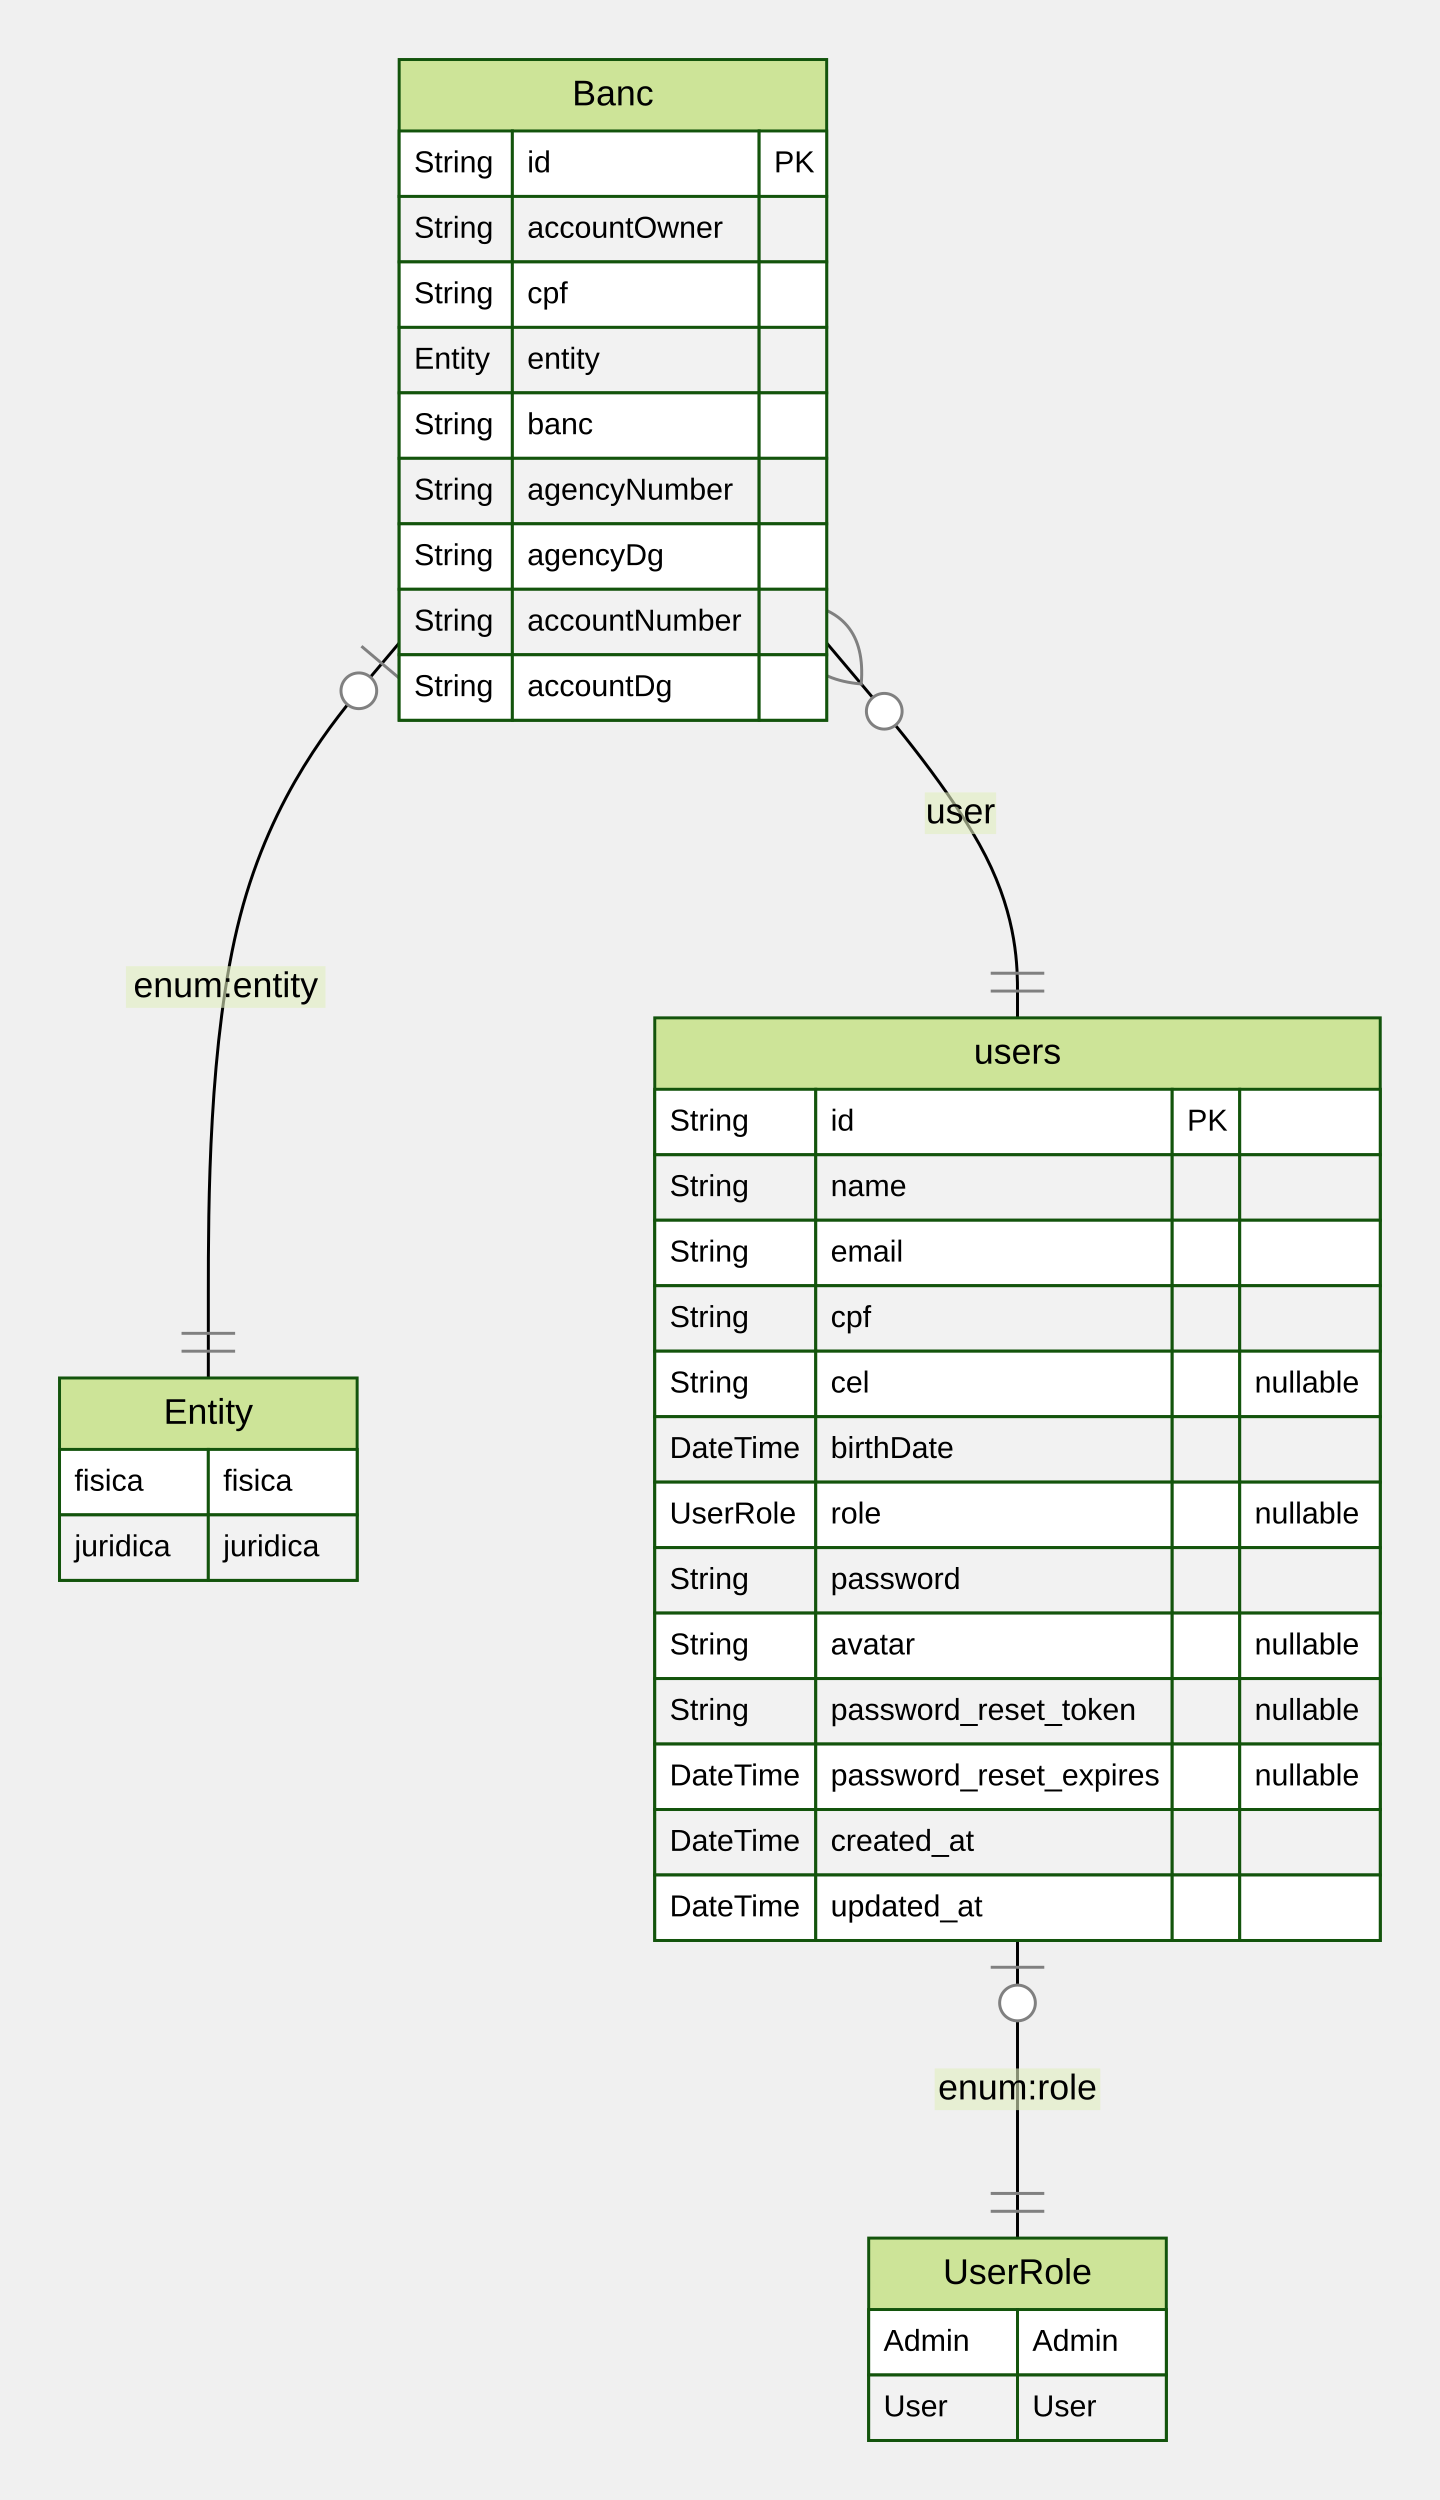
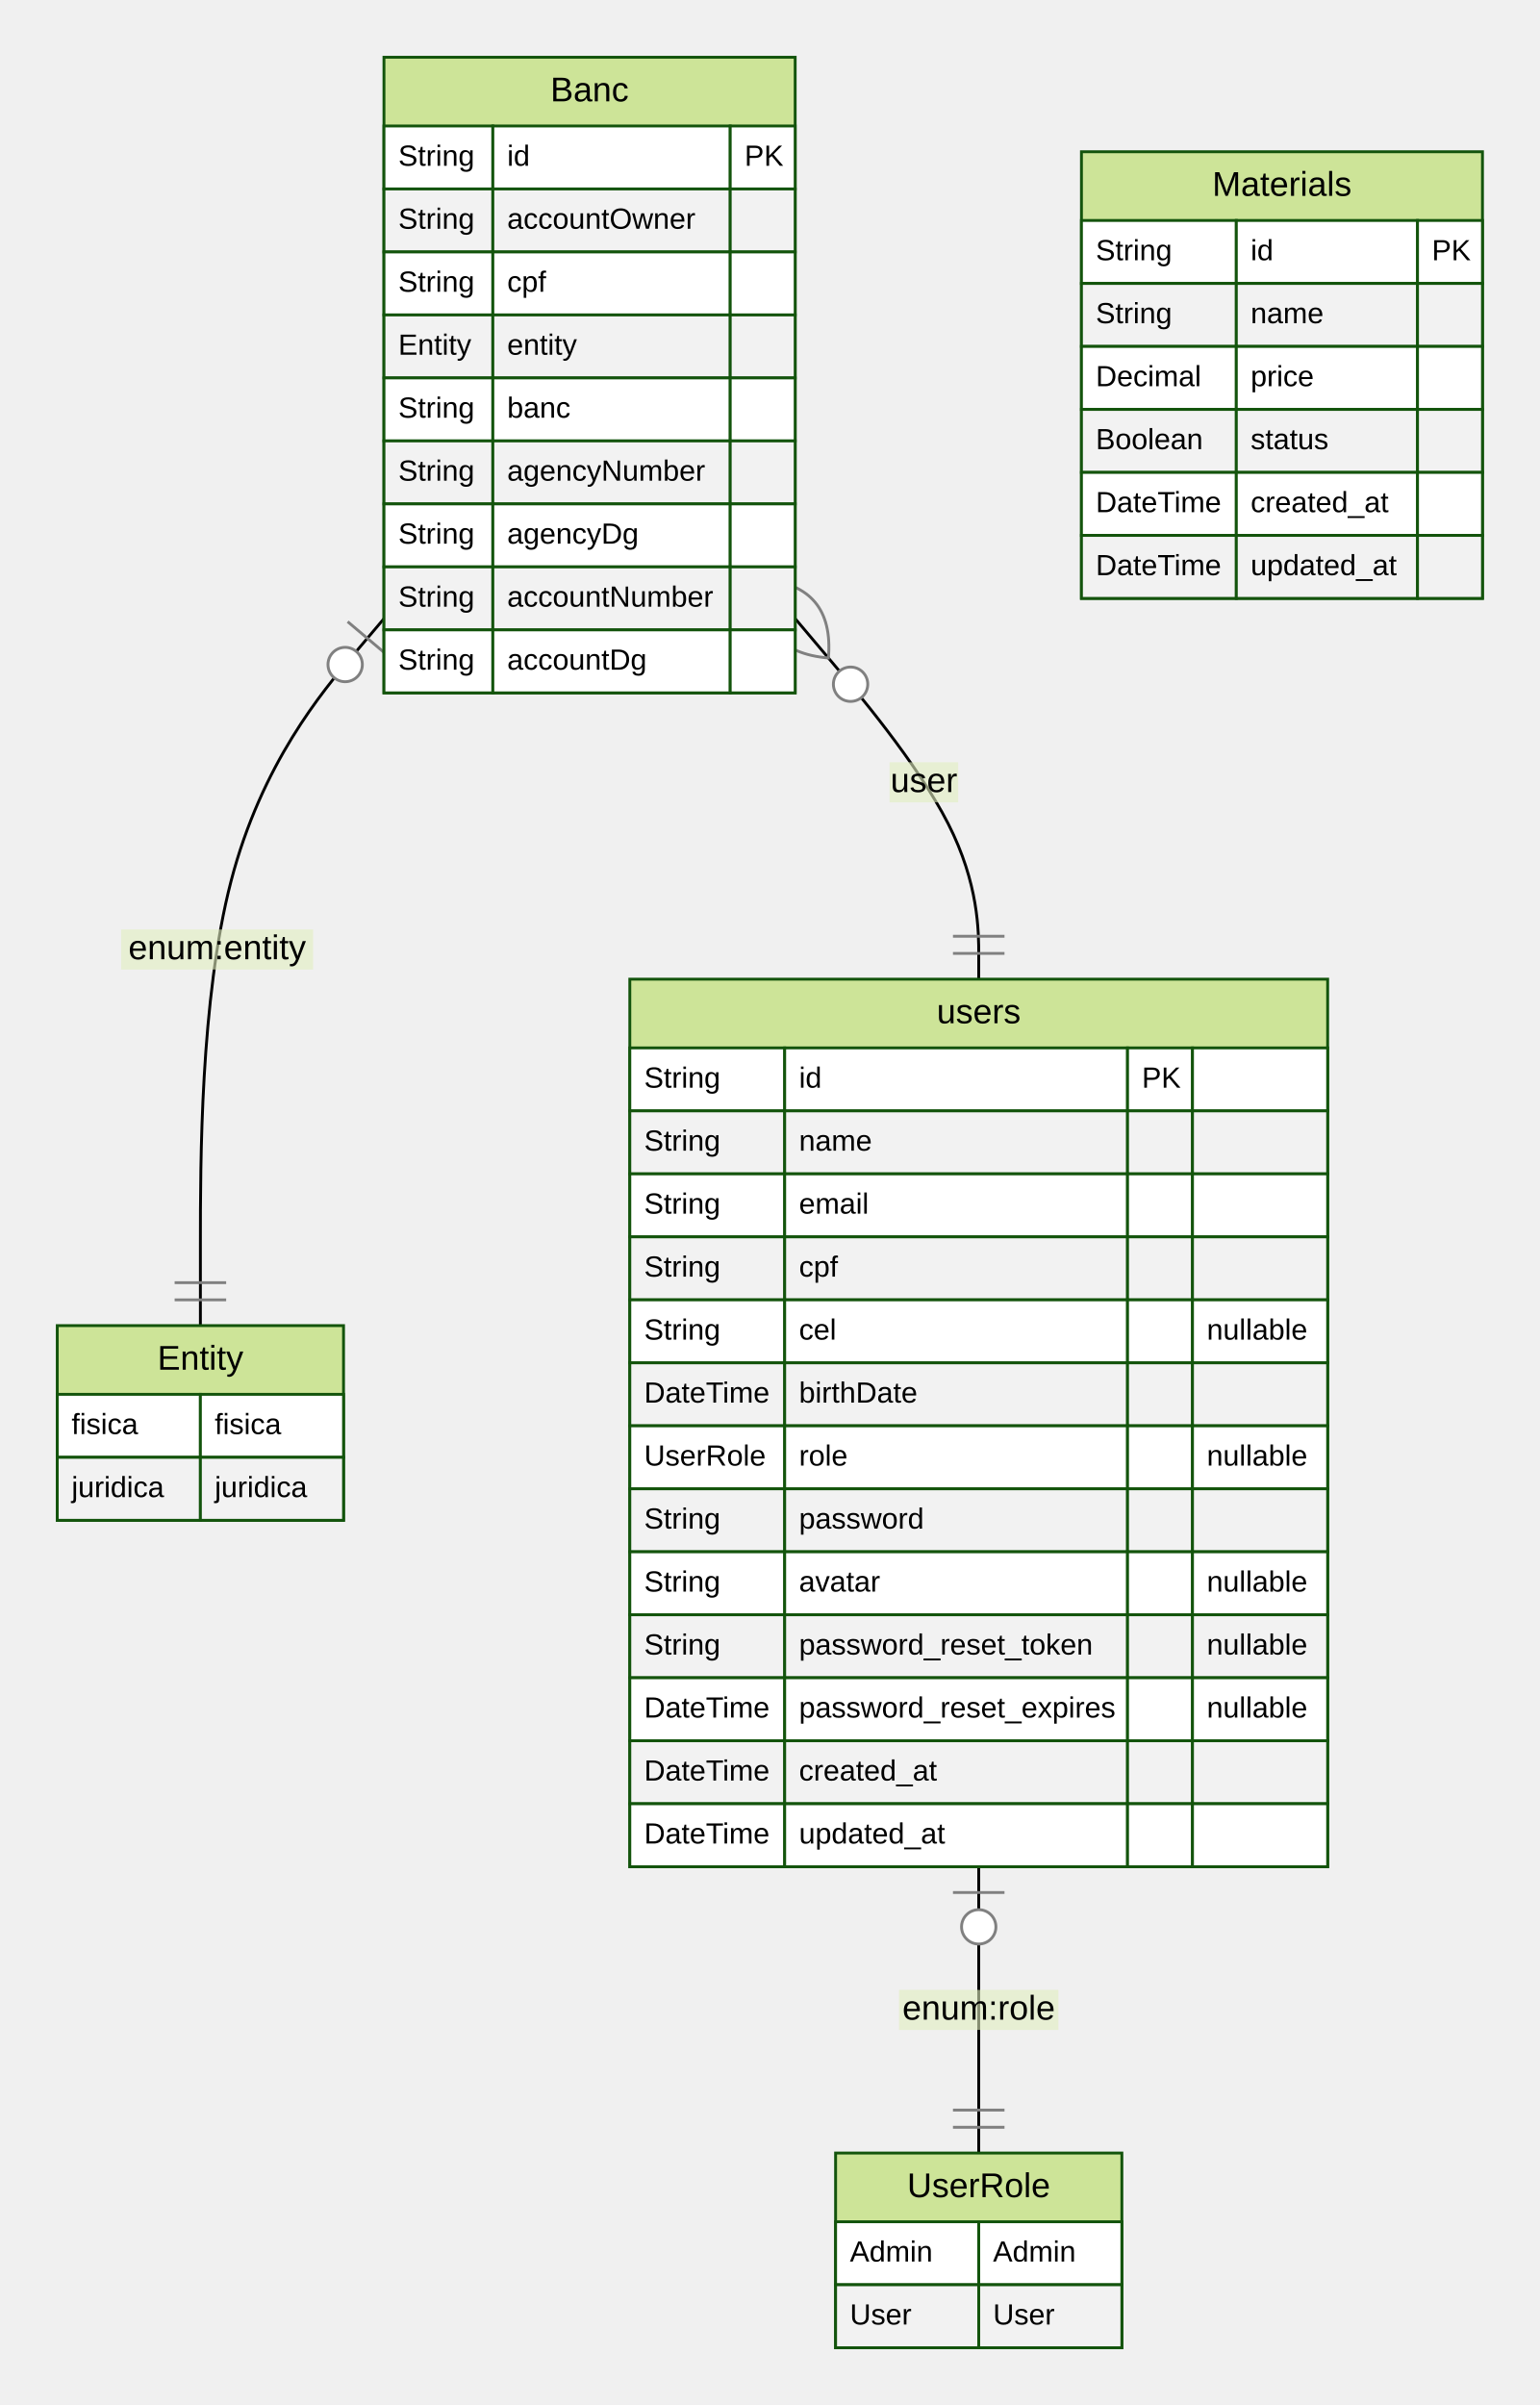
- <svg xmlns="http://www.w3.org/2000/svg" aria-labelledby="chart-title-mermaid-0 chart-desc-mermaid-0" role="img" viewBox="0 0 483.76 840" style="max-width: 483.76px; background-color: white;" height="840" width="100%" id="mermaid-0">
+ <svg xmlns="http://www.w3.org/2000/svg" aria-labelledby="chart-title-mermaid-0 chart-desc-mermaid-0" role="img" viewBox="0 0 537.839 840" style="max-width: 537.839px; background-color: white;" height="840" width="100%" id="mermaid-0">
  <style>#mermaid-0 {font-family:"trebuchet ms",verdana,arial,sans-serif;font-size:16px;fill:#000000;}#mermaid-0 .error-icon{fill:#552222;}#mermaid-0 .error-text{fill:#552222;stroke:#552222;}#mermaid-0 .edge-thickness-normal{stroke-width:2px;}#mermaid-0 .edge-thickness-thick{stroke-width:3.5px;}#mermaid-0 .edge-pattern-solid{stroke-dasharray:0;}#mermaid-0 .edge-pattern-dashed{stroke-dasharray:3;}#mermaid-0 .edge-pattern-dotted{stroke-dasharray:2;}#mermaid-0 .marker{fill:#000000;stroke:#000000;}#mermaid-0 .marker.cross{stroke:#000000;}#mermaid-0 svg{font-family:"trebuchet ms",verdana,arial,sans-serif;font-size:16px;}#mermaid-0 .entityBox{fill:#cde498;stroke:#13540c;}#mermaid-0 .attributeBoxOdd{fill:#ffffff;stroke:#13540c;}#mermaid-0 .attributeBoxEven{fill:#f2f2f2;stroke:#13540c;}#mermaid-0 .relationshipLabelBox{fill:hsl(78.158, 58.462%, 84.51%);opacity:0.7;background-color:hsl(78.158, 58.462%, 84.51%);}#mermaid-0 .relationshipLabelBox rect{opacity:0.5;}#mermaid-0 .relationshipLine{stroke:#000000;}#mermaid-0 :root{--mermaid-font-family:"trebuchet ms",verdana,arial,sans-serif;}</style>
  <g />
  <defs>
    <marker orient="auto" markerHeight="18" markerWidth="18" refY="9" refX="0" id="ONLY_ONE_START">
      <path d="M9,0 L9,18 M15,0 L15,18" fill="none" stroke="gray" />
    </marker>
  </defs>
  <defs>
    <marker orient="auto" markerHeight="18" markerWidth="18" refY="9" refX="18" id="ONLY_ONE_END">
      <path d="M3,0 L3,18 M9,0 L9,18" fill="none" stroke="gray" />
    </marker>
  </defs>
  <defs>
    <marker orient="auto" markerHeight="18" markerWidth="30" refY="9" refX="0" id="ZERO_OR_ONE_START">
      <circle r="6" cy="9" cx="21" fill="white" stroke="gray" />
      <path d="M9,0 L9,18" fill="none" stroke="gray" />
    </marker>
  </defs>
  <defs>
    <marker orient="auto" markerHeight="18" markerWidth="30" refY="9" refX="30" id="ZERO_OR_ONE_END">
      <circle r="6" cy="9" cx="9" fill="white" stroke="gray" />
      <path d="M21,0 L21,18" fill="none" stroke="gray" />
    </marker>
  </defs>
  <defs>
    <marker orient="auto" markerHeight="36" markerWidth="45" refY="18" refX="18" id="ONE_OR_MORE_START">
      <path d="M0,18 Q 18,0 36,18 Q 18,36 0,18 M42,9 L42,27" fill="none" stroke="gray" />
    </marker>
  </defs>
  <defs>
    <marker orient="auto" markerHeight="36" markerWidth="45" refY="18" refX="27" id="ONE_OR_MORE_END">
      <path d="M3,9 L3,27 M9,18 Q27,0 45,18 Q27,36 9,18" fill="none" stroke="gray" />
    </marker>
  </defs>
  <defs>
    <marker orient="auto" markerHeight="36" markerWidth="57" refY="18" refX="18" id="ZERO_OR_MORE_START">
      <circle r="6" cy="18" cx="48" fill="white" stroke="gray" />
      <path d="M0,18 Q18,0 36,18 Q18,36 0,18" fill="none" stroke="gray" />
    </marker>
  </defs>
  <defs>
    <marker orient="auto" markerHeight="36" markerWidth="57" refY="18" refX="39" id="ZERO_OR_MORE_END">
      <circle r="6" cy="18" cx="9" fill="white" stroke="gray" />
      <path d="M21,18 Q39,0 57,18 Q39,36 21,18" fill="none" stroke="gray" />
    </marker>
  </defs>
  <path marker-start="url(#ZERO_OR_ONE_START)" marker-end="url(#ONLY_ONE_END)" fill="none" stroke="gray" d="M341.88,652L341.88,660.333C341.88,668.667,341.88,685.333,341.88,702C341.88,718.667,341.88,735.333,341.88,743.667L341.88,752" class="er relationshipLine" />
  <path marker-start="url(#ZERO_OR_MORE_START)" marker-end="url(#ONLY_ONE_END)" fill="none" stroke="gray" d="M277.76,216.06L288.446,228.716C299.133,241.373,320.507,266.687,331.193,287.677C341.88,308.667,341.88,325.333,341.88,333.667L341.88,342" class="er relationshipLine" />
  <path marker-start="url(#ZERO_OR_ONE_START)" marker-end="url(#ONLY_ONE_END)" fill="none" stroke="gray" d="M134.12,216.06L123.433,228.716C112.747,241.373,91.373,266.687,80.687,307.843C70,349,70,406,70,434.5L70,463" class="er relationshipLine" />
  <g transform="translate(291.8799,752 )" id="UserRole">
    <rect height="68" width="100" y="0" x="0" stroke="gray" fill-opacity="100%" fill="honeydew" class="er entityBox" />
    <text transform="translate(50,12)" style="font-family: &quot;trebuchet ms&quot;, verdana, arial, sans-serif;; font-size: 12px" text-anchor="middle" dominant-baseline="middle" y="0" x="0" id="entity-UserRole" class="er entityLabel">UserRole</text>
    <rect height="22" width="50" y="24" x="0" stroke="gray" fill-opacity="100%" fill="honeydew" class="er attributeBoxOdd" />
    <text transform="translate(5,35)" style="font-family: &quot;trebuchet ms&quot;, verdana, arial, sans-serif;; font-size: 10.2px" text-anchor="left" dominant-baseline="middle" y="0" x="0" id="entity-UserRole-attr-1-type" class="er entityLabel">Admin</text>
    <rect height="22" width="50" y="24" x="50" stroke="gray" fill-opacity="100%" fill="honeydew" class="er attributeBoxOdd" />
    <text transform="translate(55,35)" style="font-family: &quot;trebuchet ms&quot;, verdana, arial, sans-serif;; font-size: 10.2px" text-anchor="left" dominant-baseline="middle" y="0" x="0" id="entity-UserRole-attr-1-name" class="er entityLabel">Admin</text>
    <rect height="22" width="50" y="46" x="0" stroke="gray" fill-opacity="100%" fill="honeydew" class="er attributeBoxEven" />
    <text transform="translate(5,57)" style="font-family: &quot;trebuchet ms&quot;, verdana, arial, sans-serif;; font-size: 10.2px" text-anchor="left" dominant-baseline="middle" y="0" x="0" id="entity-UserRole-attr-2-type" class="er entityLabel">User</text>
    <rect height="22" width="50" y="46" x="50" stroke="gray" fill-opacity="100%" fill="honeydew" class="er attributeBoxEven" />
    <text transform="translate(55,57)" style="font-family: &quot;trebuchet ms&quot;, verdana, arial, sans-serif;; font-size: 10.2px" text-anchor="left" dominant-baseline="middle" y="0" x="0" id="entity-UserRole-attr-2-name" class="er entityLabel">User</text>
  </g>
  <g transform="translate(20,463 )" id="Entity">
    <rect height="68" width="100" y="0" x="0" stroke="gray" fill-opacity="100%" fill="honeydew" class="er entityBox" />
    <text transform="translate(50,12)" style="font-family: &quot;trebuchet ms&quot;, verdana, arial, sans-serif;; font-size: 12px" text-anchor="middle" dominant-baseline="middle" y="0" x="0" id="entity-Entity" class="er entityLabel">Entity</text>
    <rect height="22" width="50" y="24" x="0" stroke="gray" fill-opacity="100%" fill="honeydew" class="er attributeBoxOdd" />
    <text transform="translate(5,35)" style="font-family: &quot;trebuchet ms&quot;, verdana, arial, sans-serif;; font-size: 10.2px" text-anchor="left" dominant-baseline="middle" y="0" x="0" id="entity-Entity-attr-1-type" class="er entityLabel">fisica</text>
    <rect height="22" width="50" y="24" x="50" stroke="gray" fill-opacity="100%" fill="honeydew" class="er attributeBoxOdd" />
    <text transform="translate(55,35)" style="font-family: &quot;trebuchet ms&quot;, verdana, arial, sans-serif;; font-size: 10.2px" text-anchor="left" dominant-baseline="middle" y="0" x="0" id="entity-Entity-attr-1-name" class="er entityLabel">fisica</text>
    <rect height="22" width="50" y="46" x="0" stroke="gray" fill-opacity="100%" fill="honeydew" class="er attributeBoxEven" />
    <text transform="translate(5,57)" style="font-family: &quot;trebuchet ms&quot;, verdana, arial, sans-serif;; font-size: 10.2px" text-anchor="left" dominant-baseline="middle" y="0" x="0" id="entity-Entity-attr-2-type" class="er entityLabel">juridica</text>
    <rect height="22" width="50" y="46" x="50" stroke="gray" fill-opacity="100%" fill="honeydew" class="er attributeBoxEven" />
    <text transform="translate(55,57)" style="font-family: &quot;trebuchet ms&quot;, verdana, arial, sans-serif;; font-size: 10.2px" text-anchor="left" dominant-baseline="middle" y="0" x="0" id="entity-Entity-attr-2-name" class="er entityLabel">juridica</text>
  </g>
  <g transform="translate(220,342 )" id="users">
    <rect height="310" width="243.76" y="0" x="0" stroke="gray" fill-opacity="100%" fill="honeydew" class="er entityBox" />
    <text transform="translate(121.8799,12)" style="font-family: &quot;trebuchet ms&quot;, verdana, arial, sans-serif;; font-size: 12px" text-anchor="middle" dominant-baseline="middle" y="0" x="0" id="entity-users" class="er entityLabel">users</text>
    <rect height="22" width="54.096" y="24" x="0" stroke="gray" fill-opacity="100%" fill="honeydew" class="er attributeBoxOdd" />
    <text transform="translate(5,35)" style="font-family: &quot;trebuchet ms&quot;, verdana, arial, sans-serif;; font-size: 10.2px" text-anchor="left" dominant-baseline="middle" y="0" x="0" id="entity-users-attr-1-type" class="er entityLabel">String</text>
    <rect height="22" width="119.764" y="24" x="54.096" stroke="gray" fill-opacity="100%" fill="honeydew" class="er attributeBoxOdd" />
    <text transform="translate(59.09555,35)" style="font-family: &quot;trebuchet ms&quot;, verdana, arial, sans-serif;; font-size: 10.2px" text-anchor="left" dominant-baseline="middle" y="0" x="0" id="entity-users-attr-1-name" class="er entityLabel">id</text>
    <rect height="22" width="22.688" y="24" x="173.86" stroke="gray" fill-opacity="100%" fill="honeydew" class="er attributeBoxOdd" />
    <text transform="translate(178.8595,35)" style="font-family: &quot;trebuchet ms&quot;, verdana, arial, sans-serif;; font-size: 10.2px" text-anchor="left" dominant-baseline="middle" y="0" x="0" id="entity-users-attr-1-key" class="er entityLabel">PK</text>
    <rect height="22" width="47.213" y="24" x="196.547" stroke="gray" fill-opacity="100%" fill="honeydew" class="er attributeBoxOdd" />
    <text transform="translate(201.5472,35)" style="font-family: &quot;trebuchet ms&quot;, verdana, arial, sans-serif;; font-size: 10.2px" text-anchor="left" dominant-baseline="middle" y="0" x="0" id="entity-users-attr-1-comment" class="er entityLabel" />
    <rect height="22" width="54.096" y="46" x="0" stroke="gray" fill-opacity="100%" fill="honeydew" class="er attributeBoxEven" />
    <text transform="translate(5,57)" style="font-family: &quot;trebuchet ms&quot;, verdana, arial, sans-serif;; font-size: 10.2px" text-anchor="left" dominant-baseline="middle" y="0" x="0" id="entity-users-attr-2-type" class="er entityLabel">String</text>
    <rect height="22" width="119.764" y="46" x="54.096" stroke="gray" fill-opacity="100%" fill="honeydew" class="er attributeBoxEven" />
    <text transform="translate(59.09555,57)" style="font-family: &quot;trebuchet ms&quot;, verdana, arial, sans-serif;; font-size: 10.2px" text-anchor="left" dominant-baseline="middle" y="0" x="0" id="entity-users-attr-2-name" class="er entityLabel">name</text>
    <rect height="22" width="22.688" y="46" x="173.86" stroke="gray" fill-opacity="100%" fill="honeydew" class="er attributeBoxEven" />
    <text transform="translate(178.8595,57)" style="font-family: &quot;trebuchet ms&quot;, verdana, arial, sans-serif;; font-size: 10.2px" text-anchor="left" dominant-baseline="middle" y="0" x="0" id="entity-users-attr-2-key" class="er entityLabel" />
    <rect height="22" width="47.213" y="46" x="196.547" stroke="gray" fill-opacity="100%" fill="honeydew" class="er attributeBoxEven" />
    <text transform="translate(201.5472,57)" style="font-family: &quot;trebuchet ms&quot;, verdana, arial, sans-serif;; font-size: 10.2px" text-anchor="left" dominant-baseline="middle" y="0" x="0" id="entity-users-attr-2-comment" class="er entityLabel" />
    <rect height="22" width="54.096" y="68" x="0" stroke="gray" fill-opacity="100%" fill="honeydew" class="er attributeBoxOdd" />
    <text transform="translate(5,79)" style="font-family: &quot;trebuchet ms&quot;, verdana, arial, sans-serif;; font-size: 10.2px" text-anchor="left" dominant-baseline="middle" y="0" x="0" id="entity-users-attr-3-type" class="er entityLabel">String</text>
    <rect height="22" width="119.764" y="68" x="54.096" stroke="gray" fill-opacity="100%" fill="honeydew" class="er attributeBoxOdd" />
    <text transform="translate(59.09555,79)" style="font-family: &quot;trebuchet ms&quot;, verdana, arial, sans-serif;; font-size: 10.2px" text-anchor="left" dominant-baseline="middle" y="0" x="0" id="entity-users-attr-3-name" class="er entityLabel">email</text>
    <rect height="22" width="22.688" y="68" x="173.86" stroke="gray" fill-opacity="100%" fill="honeydew" class="er attributeBoxOdd" />
    <text transform="translate(178.8595,79)" style="font-family: &quot;trebuchet ms&quot;, verdana, arial, sans-serif;; font-size: 10.2px" text-anchor="left" dominant-baseline="middle" y="0" x="0" id="entity-users-attr-3-key" class="er entityLabel" />
    <rect height="22" width="47.213" y="68" x="196.547" stroke="gray" fill-opacity="100%" fill="honeydew" class="er attributeBoxOdd" />
    <text transform="translate(201.5472,79)" style="font-family: &quot;trebuchet ms&quot;, verdana, arial, sans-serif;; font-size: 10.2px" text-anchor="left" dominant-baseline="middle" y="0" x="0" id="entity-users-attr-3-comment" class="er entityLabel" />
    <rect height="22" width="54.096" y="90" x="0" stroke="gray" fill-opacity="100%" fill="honeydew" class="er attributeBoxEven" />
    <text transform="translate(5,101)" style="font-family: &quot;trebuchet ms&quot;, verdana, arial, sans-serif;; font-size: 10.2px" text-anchor="left" dominant-baseline="middle" y="0" x="0" id="entity-users-attr-4-type" class="er entityLabel">String</text>
    <rect height="22" width="119.764" y="90" x="54.096" stroke="gray" fill-opacity="100%" fill="honeydew" class="er attributeBoxEven" />
    <text transform="translate(59.09555,101)" style="font-family: &quot;trebuchet ms&quot;, verdana, arial, sans-serif;; font-size: 10.2px" text-anchor="left" dominant-baseline="middle" y="0" x="0" id="entity-users-attr-4-name" class="er entityLabel">cpf</text>
    <rect height="22" width="22.688" y="90" x="173.86" stroke="gray" fill-opacity="100%" fill="honeydew" class="er attributeBoxEven" />
    <text transform="translate(178.8595,101)" style="font-family: &quot;trebuchet ms&quot;, verdana, arial, sans-serif;; font-size: 10.2px" text-anchor="left" dominant-baseline="middle" y="0" x="0" id="entity-users-attr-4-key" class="er entityLabel" />
    <rect height="22" width="47.213" y="90" x="196.547" stroke="gray" fill-opacity="100%" fill="honeydew" class="er attributeBoxEven" />
    <text transform="translate(201.5472,101)" style="font-family: &quot;trebuchet ms&quot;, verdana, arial, sans-serif;; font-size: 10.2px" text-anchor="left" dominant-baseline="middle" y="0" x="0" id="entity-users-attr-4-comment" class="er entityLabel" />
    <rect height="22" width="54.096" y="112" x="0" stroke="gray" fill-opacity="100%" fill="honeydew" class="er attributeBoxOdd" />
    <text transform="translate(5,123)" style="font-family: &quot;trebuchet ms&quot;, verdana, arial, sans-serif;; font-size: 10.2px" text-anchor="left" dominant-baseline="middle" y="0" x="0" id="entity-users-attr-5-type" class="er entityLabel">String</text>
    <rect height="22" width="119.764" y="112" x="54.096" stroke="gray" fill-opacity="100%" fill="honeydew" class="er attributeBoxOdd" />
    <text transform="translate(59.09555,123)" style="font-family: &quot;trebuchet ms&quot;, verdana, arial, sans-serif;; font-size: 10.2px" text-anchor="left" dominant-baseline="middle" y="0" x="0" id="entity-users-attr-5-name" class="er entityLabel">cel</text>
    <rect height="22" width="22.688" y="112" x="173.86" stroke="gray" fill-opacity="100%" fill="honeydew" class="er attributeBoxOdd" />
    <text transform="translate(178.8595,123)" style="font-family: &quot;trebuchet ms&quot;, verdana, arial, sans-serif;; font-size: 10.2px" text-anchor="left" dominant-baseline="middle" y="0" x="0" id="entity-users-attr-5-key" class="er entityLabel" />
    <rect height="22" width="47.213" y="112" x="196.547" stroke="gray" fill-opacity="100%" fill="honeydew" class="er attributeBoxOdd" />
    <text transform="translate(201.5472,123)" style="font-family: &quot;trebuchet ms&quot;, verdana, arial, sans-serif;; font-size: 10.2px" text-anchor="left" dominant-baseline="middle" y="0" x="0" id="entity-users-attr-5-comment" class="er entityLabel">nullable</text>
    <rect height="22" width="54.096" y="134" x="0" stroke="gray" fill-opacity="100%" fill="honeydew" class="er attributeBoxEven" />
    <text transform="translate(5,145)" style="font-family: &quot;trebuchet ms&quot;, verdana, arial, sans-serif;; font-size: 10.2px" text-anchor="left" dominant-baseline="middle" y="0" x="0" id="entity-users-attr-6-type" class="er entityLabel">DateTime</text>
    <rect height="22" width="119.764" y="134" x="54.096" stroke="gray" fill-opacity="100%" fill="honeydew" class="er attributeBoxEven" />
    <text transform="translate(59.09555,145)" style="font-family: &quot;trebuchet ms&quot;, verdana, arial, sans-serif;; font-size: 10.2px" text-anchor="left" dominant-baseline="middle" y="0" x="0" id="entity-users-attr-6-name" class="er entityLabel">birthDate</text>
    <rect height="22" width="22.688" y="134" x="173.86" stroke="gray" fill-opacity="100%" fill="honeydew" class="er attributeBoxEven" />
    <text transform="translate(178.8595,145)" style="font-family: &quot;trebuchet ms&quot;, verdana, arial, sans-serif;; font-size: 10.2px" text-anchor="left" dominant-baseline="middle" y="0" x="0" id="entity-users-attr-6-key" class="er entityLabel" />
    <rect height="22" width="47.213" y="134" x="196.547" stroke="gray" fill-opacity="100%" fill="honeydew" class="er attributeBoxEven" />
    <text transform="translate(201.5472,145)" style="font-family: &quot;trebuchet ms&quot;, verdana, arial, sans-serif;; font-size: 10.2px" text-anchor="left" dominant-baseline="middle" y="0" x="0" id="entity-users-attr-6-comment" class="er entityLabel" />
    <rect height="22" width="54.096" y="156" x="0" stroke="gray" fill-opacity="100%" fill="honeydew" class="er attributeBoxOdd" />
    <text transform="translate(5,167)" style="font-family: &quot;trebuchet ms&quot;, verdana, arial, sans-serif;; font-size: 10.2px" text-anchor="left" dominant-baseline="middle" y="0" x="0" id="entity-users-attr-7-type" class="er entityLabel">UserRole</text>
    <rect height="22" width="119.764" y="156" x="54.096" stroke="gray" fill-opacity="100%" fill="honeydew" class="er attributeBoxOdd" />
    <text transform="translate(59.09555,167)" style="font-family: &quot;trebuchet ms&quot;, verdana, arial, sans-serif;; font-size: 10.2px" text-anchor="left" dominant-baseline="middle" y="0" x="0" id="entity-users-attr-7-name" class="er entityLabel">role</text>
    <rect height="22" width="22.688" y="156" x="173.86" stroke="gray" fill-opacity="100%" fill="honeydew" class="er attributeBoxOdd" />
    <text transform="translate(178.8595,167)" style="font-family: &quot;trebuchet ms&quot;, verdana, arial, sans-serif;; font-size: 10.2px" text-anchor="left" dominant-baseline="middle" y="0" x="0" id="entity-users-attr-7-key" class="er entityLabel" />
    <rect height="22" width="47.213" y="156" x="196.547" stroke="gray" fill-opacity="100%" fill="honeydew" class="er attributeBoxOdd" />
    <text transform="translate(201.5472,167)" style="font-family: &quot;trebuchet ms&quot;, verdana, arial, sans-serif;; font-size: 10.2px" text-anchor="left" dominant-baseline="middle" y="0" x="0" id="entity-users-attr-7-comment" class="er entityLabel">nullable</text>
    <rect height="22" width="54.096" y="178" x="0" stroke="gray" fill-opacity="100%" fill="honeydew" class="er attributeBoxEven" />
    <text transform="translate(5,189)" style="font-family: &quot;trebuchet ms&quot;, verdana, arial, sans-serif;; font-size: 10.2px" text-anchor="left" dominant-baseline="middle" y="0" x="0" id="entity-users-attr-8-type" class="er entityLabel">String</text>
    <rect height="22" width="119.764" y="178" x="54.096" stroke="gray" fill-opacity="100%" fill="honeydew" class="er attributeBoxEven" />
    <text transform="translate(59.09555,189)" style="font-family: &quot;trebuchet ms&quot;, verdana, arial, sans-serif;; font-size: 10.2px" text-anchor="left" dominant-baseline="middle" y="0" x="0" id="entity-users-attr-8-name" class="er entityLabel">password</text>
    <rect height="22" width="22.688" y="178" x="173.86" stroke="gray" fill-opacity="100%" fill="honeydew" class="er attributeBoxEven" />
    <text transform="translate(178.8595,189)" style="font-family: &quot;trebuchet ms&quot;, verdana, arial, sans-serif;; font-size: 10.2px" text-anchor="left" dominant-baseline="middle" y="0" x="0" id="entity-users-attr-8-key" class="er entityLabel" />
    <rect height="22" width="47.213" y="178" x="196.547" stroke="gray" fill-opacity="100%" fill="honeydew" class="er attributeBoxEven" />
    <text transform="translate(201.5472,189)" style="font-family: &quot;trebuchet ms&quot;, verdana, arial, sans-serif;; font-size: 10.2px" text-anchor="left" dominant-baseline="middle" y="0" x="0" id="entity-users-attr-8-comment" class="er entityLabel" />
    <rect height="22" width="54.096" y="200" x="0" stroke="gray" fill-opacity="100%" fill="honeydew" class="er attributeBoxOdd" />
    <text transform="translate(5,211)" style="font-family: &quot;trebuchet ms&quot;, verdana, arial, sans-serif;; font-size: 10.2px" text-anchor="left" dominant-baseline="middle" y="0" x="0" id="entity-users-attr-9-type" class="er entityLabel">String</text>
    <rect height="22" width="119.764" y="200" x="54.096" stroke="gray" fill-opacity="100%" fill="honeydew" class="er attributeBoxOdd" />
    <text transform="translate(59.09555,211)" style="font-family: &quot;trebuchet ms&quot;, verdana, arial, sans-serif;; font-size: 10.2px" text-anchor="left" dominant-baseline="middle" y="0" x="0" id="entity-users-attr-9-name" class="er entityLabel">avatar</text>
    <rect height="22" width="22.688" y="200" x="173.86" stroke="gray" fill-opacity="100%" fill="honeydew" class="er attributeBoxOdd" />
    <text transform="translate(178.8595,211)" style="font-family: &quot;trebuchet ms&quot;, verdana, arial, sans-serif;; font-size: 10.2px" text-anchor="left" dominant-baseline="middle" y="0" x="0" id="entity-users-attr-9-key" class="er entityLabel" />
    <rect height="22" width="47.213" y="200" x="196.547" stroke="gray" fill-opacity="100%" fill="honeydew" class="er attributeBoxOdd" />
    <text transform="translate(201.5472,211)" style="font-family: &quot;trebuchet ms&quot;, verdana, arial, sans-serif;; font-size: 10.2px" text-anchor="left" dominant-baseline="middle" y="0" x="0" id="entity-users-attr-9-comment" class="er entityLabel">nullable</text>
    <rect height="22" width="54.096" y="222" x="0" stroke="gray" fill-opacity="100%" fill="honeydew" class="er attributeBoxEven" />
    <text transform="translate(5,233)" style="font-family: &quot;trebuchet ms&quot;, verdana, arial, sans-serif;; font-size: 10.2px" text-anchor="left" dominant-baseline="middle" y="0" x="0" id="entity-users-attr-10-type" class="er entityLabel">String</text>
    <rect height="22" width="119.764" y="222" x="54.096" stroke="gray" fill-opacity="100%" fill="honeydew" class="er attributeBoxEven" />
    <text transform="translate(59.09555,233)" style="font-family: &quot;trebuchet ms&quot;, verdana, arial, sans-serif;; font-size: 10.2px" text-anchor="left" dominant-baseline="middle" y="0" x="0" id="entity-users-attr-10-name" class="er entityLabel">password_reset_token</text>
    <rect height="22" width="22.688" y="222" x="173.86" stroke="gray" fill-opacity="100%" fill="honeydew" class="er attributeBoxEven" />
    <text transform="translate(178.8595,233)" style="font-family: &quot;trebuchet ms&quot;, verdana, arial, sans-serif;; font-size: 10.2px" text-anchor="left" dominant-baseline="middle" y="0" x="0" id="entity-users-attr-10-key" class="er entityLabel" />
    <rect height="22" width="47.213" y="222" x="196.547" stroke="gray" fill-opacity="100%" fill="honeydew" class="er attributeBoxEven" />
    <text transform="translate(201.5472,233)" style="font-family: &quot;trebuchet ms&quot;, verdana, arial, sans-serif;; font-size: 10.2px" text-anchor="left" dominant-baseline="middle" y="0" x="0" id="entity-users-attr-10-comment" class="er entityLabel">nullable</text>
    <rect height="22" width="54.096" y="244" x="0" stroke="gray" fill-opacity="100%" fill="honeydew" class="er attributeBoxOdd" />
    <text transform="translate(5,255)" style="font-family: &quot;trebuchet ms&quot;, verdana, arial, sans-serif;; font-size: 10.2px" text-anchor="left" dominant-baseline="middle" y="0" x="0" id="entity-users-attr-11-type" class="er entityLabel">DateTime</text>
    <rect height="22" width="119.764" y="244" x="54.096" stroke="gray" fill-opacity="100%" fill="honeydew" class="er attributeBoxOdd" />
    <text transform="translate(59.09555,255)" style="font-family: &quot;trebuchet ms&quot;, verdana, arial, sans-serif;; font-size: 10.2px" text-anchor="left" dominant-baseline="middle" y="0" x="0" id="entity-users-attr-11-name" class="er entityLabel">password_reset_expires</text>
    <rect height="22" width="22.688" y="244" x="173.86" stroke="gray" fill-opacity="100%" fill="honeydew" class="er attributeBoxOdd" />
    <text transform="translate(178.8595,255)" style="font-family: &quot;trebuchet ms&quot;, verdana, arial, sans-serif;; font-size: 10.2px" text-anchor="left" dominant-baseline="middle" y="0" x="0" id="entity-users-attr-11-key" class="er entityLabel" />
    <rect height="22" width="47.213" y="244" x="196.547" stroke="gray" fill-opacity="100%" fill="honeydew" class="er attributeBoxOdd" />
    <text transform="translate(201.5472,255)" style="font-family: &quot;trebuchet ms&quot;, verdana, arial, sans-serif;; font-size: 10.2px" text-anchor="left" dominant-baseline="middle" y="0" x="0" id="entity-users-attr-11-comment" class="er entityLabel">nullable</text>
    <rect height="22" width="54.096" y="266" x="0" stroke="gray" fill-opacity="100%" fill="honeydew" class="er attributeBoxEven" />
    <text transform="translate(5,277)" style="font-family: &quot;trebuchet ms&quot;, verdana, arial, sans-serif;; font-size: 10.2px" text-anchor="left" dominant-baseline="middle" y="0" x="0" id="entity-users-attr-12-type" class="er entityLabel">DateTime</text>
    <rect height="22" width="119.764" y="266" x="54.096" stroke="gray" fill-opacity="100%" fill="honeydew" class="er attributeBoxEven" />
    <text transform="translate(59.09555,277)" style="font-family: &quot;trebuchet ms&quot;, verdana, arial, sans-serif;; font-size: 10.2px" text-anchor="left" dominant-baseline="middle" y="0" x="0" id="entity-users-attr-12-name" class="er entityLabel">created_at</text>
    <rect height="22" width="22.688" y="266" x="173.86" stroke="gray" fill-opacity="100%" fill="honeydew" class="er attributeBoxEven" />
    <text transform="translate(178.8595,277)" style="font-family: &quot;trebuchet ms&quot;, verdana, arial, sans-serif;; font-size: 10.2px" text-anchor="left" dominant-baseline="middle" y="0" x="0" id="entity-users-attr-12-key" class="er entityLabel" />
    <rect height="22" width="47.213" y="266" x="196.547" stroke="gray" fill-opacity="100%" fill="honeydew" class="er attributeBoxEven" />
    <text transform="translate(201.5472,277)" style="font-family: &quot;trebuchet ms&quot;, verdana, arial, sans-serif;; font-size: 10.2px" text-anchor="left" dominant-baseline="middle" y="0" x="0" id="entity-users-attr-12-comment" class="er entityLabel" />
    <rect height="22" width="54.096" y="288" x="0" stroke="gray" fill-opacity="100%" fill="honeydew" class="er attributeBoxOdd" />
    <text transform="translate(5,299)" style="font-family: &quot;trebuchet ms&quot;, verdana, arial, sans-serif;; font-size: 10.2px" text-anchor="left" dominant-baseline="middle" y="0" x="0" id="entity-users-attr-13-type" class="er entityLabel">DateTime</text>
    <rect height="22" width="119.764" y="288" x="54.096" stroke="gray" fill-opacity="100%" fill="honeydew" class="er attributeBoxOdd" />
    <text transform="translate(59.09555,299)" style="font-family: &quot;trebuchet ms&quot;, verdana, arial, sans-serif;; font-size: 10.2px" text-anchor="left" dominant-baseline="middle" y="0" x="0" id="entity-users-attr-13-name" class="er entityLabel">updated_at</text>
    <rect height="22" width="22.688" y="288" x="173.86" stroke="gray" fill-opacity="100%" fill="honeydew" class="er attributeBoxOdd" />
    <text transform="translate(178.8595,299)" style="font-family: &quot;trebuchet ms&quot;, verdana, arial, sans-serif;; font-size: 10.2px" text-anchor="left" dominant-baseline="middle" y="0" x="0" id="entity-users-attr-13-key" class="er entityLabel" />
    <rect height="22" width="47.213" y="288" x="196.547" stroke="gray" fill-opacity="100%" fill="honeydew" class="er attributeBoxOdd" />
    <text transform="translate(201.5472,299)" style="font-family: &quot;trebuchet ms&quot;, verdana, arial, sans-serif;; font-size: 10.2px" text-anchor="left" dominant-baseline="middle" y="0" x="0" id="entity-users-attr-13-comment" class="er entityLabel" />
  </g>
  <g transform="translate(134.1201,20 )" id="Banc">
    <rect height="222" width="143.64" y="0" x="0" stroke="gray" fill-opacity="100%" fill="honeydew" class="er entityBox" />
    <text transform="translate(71.81989,12)" style="font-family: &quot;trebuchet ms&quot;, verdana, arial, sans-serif;; font-size: 12px" text-anchor="middle" dominant-baseline="middle" y="0" x="0" id="entity-Banc" class="er entityLabel">Banc</text>
    <rect height="22" width="38.034" y="24" x="0" stroke="gray" fill-opacity="100%" fill="honeydew" class="er attributeBoxOdd" />
    <text transform="translate(5,35)" style="font-family: &quot;trebuchet ms&quot;, verdana, arial, sans-serif;; font-size: 10.2px" text-anchor="left" dominant-baseline="middle" y="0" x="0" id="entity-Banc-attr-1-type" class="er entityLabel">String</text>
    <rect height="22" width="82.919" y="24" x="38.034" stroke="gray" fill-opacity="100%" fill="honeydew" class="er attributeBoxOdd" />
    <text transform="translate(43.03354,35)" style="font-family: &quot;trebuchet ms&quot;, verdana, arial, sans-serif;; font-size: 10.2px" text-anchor="left" dominant-baseline="middle" y="0" x="0" id="entity-Banc-attr-1-name" class="er entityLabel">id</text>
    <rect height="22" width="22.688" y="24" x="120.952" stroke="gray" fill-opacity="100%" fill="honeydew" class="er attributeBoxOdd" />
    <text transform="translate(125.9521,35)" style="font-family: &quot;trebuchet ms&quot;, verdana, arial, sans-serif;; font-size: 10.2px" text-anchor="left" dominant-baseline="middle" y="0" x="0" id="entity-Banc-attr-1-key" class="er entityLabel">PK</text>
    <rect height="22" width="38.034" y="46" x="0" stroke="gray" fill-opacity="100%" fill="honeydew" class="er attributeBoxEven" />
    <text transform="translate(5,57)" style="font-family: &quot;trebuchet ms&quot;, verdana, arial, sans-serif;; font-size: 10.2px" text-anchor="left" dominant-baseline="middle" y="0" x="0" id="entity-Banc-attr-2-type" class="er entityLabel">String</text>
    <rect height="22" width="82.919" y="46" x="38.034" stroke="gray" fill-opacity="100%" fill="honeydew" class="er attributeBoxEven" />
    <text transform="translate(43.03354,57)" style="font-family: &quot;trebuchet ms&quot;, verdana, arial, sans-serif;; font-size: 10.2px" text-anchor="left" dominant-baseline="middle" y="0" x="0" id="entity-Banc-attr-2-name" class="er entityLabel">accountOwner</text>
    <rect height="22" width="22.688" y="46" x="120.952" stroke="gray" fill-opacity="100%" fill="honeydew" class="er attributeBoxEven" />
    <text transform="translate(125.9521,57)" style="font-family: &quot;trebuchet ms&quot;, verdana, arial, sans-serif;; font-size: 10.2px" text-anchor="left" dominant-baseline="middle" y="0" x="0" id="entity-Banc-attr-2-key" class="er entityLabel" />
    <rect height="22" width="38.034" y="68" x="0" stroke="gray" fill-opacity="100%" fill="honeydew" class="er attributeBoxOdd" />
    <text transform="translate(5,79)" style="font-family: &quot;trebuchet ms&quot;, verdana, arial, sans-serif;; font-size: 10.2px" text-anchor="left" dominant-baseline="middle" y="0" x="0" id="entity-Banc-attr-3-type" class="er entityLabel">String</text>
    <rect height="22" width="82.919" y="68" x="38.034" stroke="gray" fill-opacity="100%" fill="honeydew" class="er attributeBoxOdd" />
    <text transform="translate(43.03354,79)" style="font-family: &quot;trebuchet ms&quot;, verdana, arial, sans-serif;; font-size: 10.2px" text-anchor="left" dominant-baseline="middle" y="0" x="0" id="entity-Banc-attr-3-name" class="er entityLabel">cpf</text>
    <rect height="22" width="22.688" y="68" x="120.952" stroke="gray" fill-opacity="100%" fill="honeydew" class="er attributeBoxOdd" />
    <text transform="translate(125.9521,79)" style="font-family: &quot;trebuchet ms&quot;, verdana, arial, sans-serif;; font-size: 10.2px" text-anchor="left" dominant-baseline="middle" y="0" x="0" id="entity-Banc-attr-3-key" class="er entityLabel" />
    <rect height="22" width="38.034" y="90" x="0" stroke="gray" fill-opacity="100%" fill="honeydew" class="er attributeBoxEven" />
    <text transform="translate(5,101)" style="font-family: &quot;trebuchet ms&quot;, verdana, arial, sans-serif;; font-size: 10.2px" text-anchor="left" dominant-baseline="middle" y="0" x="0" id="entity-Banc-attr-4-type" class="er entityLabel">Entity</text>
    <rect height="22" width="82.919" y="90" x="38.034" stroke="gray" fill-opacity="100%" fill="honeydew" class="er attributeBoxEven" />
    <text transform="translate(43.03354,101)" style="font-family: &quot;trebuchet ms&quot;, verdana, arial, sans-serif;; font-size: 10.2px" text-anchor="left" dominant-baseline="middle" y="0" x="0" id="entity-Banc-attr-4-name" class="er entityLabel">entity</text>
    <rect height="22" width="22.688" y="90" x="120.952" stroke="gray" fill-opacity="100%" fill="honeydew" class="er attributeBoxEven" />
    <text transform="translate(125.9521,101)" style="font-family: &quot;trebuchet ms&quot;, verdana, arial, sans-serif;; font-size: 10.2px" text-anchor="left" dominant-baseline="middle" y="0" x="0" id="entity-Banc-attr-4-key" class="er entityLabel" />
    <rect height="22" width="38.034" y="112" x="0" stroke="gray" fill-opacity="100%" fill="honeydew" class="er attributeBoxOdd" />
    <text transform="translate(5,123)" style="font-family: &quot;trebuchet ms&quot;, verdana, arial, sans-serif;; font-size: 10.2px" text-anchor="left" dominant-baseline="middle" y="0" x="0" id="entity-Banc-attr-5-type" class="er entityLabel">String</text>
    <rect height="22" width="82.919" y="112" x="38.034" stroke="gray" fill-opacity="100%" fill="honeydew" class="er attributeBoxOdd" />
    <text transform="translate(43.03354,123)" style="font-family: &quot;trebuchet ms&quot;, verdana, arial, sans-serif;; font-size: 10.2px" text-anchor="left" dominant-baseline="middle" y="0" x="0" id="entity-Banc-attr-5-name" class="er entityLabel">banc</text>
    <rect height="22" width="22.688" y="112" x="120.952" stroke="gray" fill-opacity="100%" fill="honeydew" class="er attributeBoxOdd" />
    <text transform="translate(125.9521,123)" style="font-family: &quot;trebuchet ms&quot;, verdana, arial, sans-serif;; font-size: 10.2px" text-anchor="left" dominant-baseline="middle" y="0" x="0" id="entity-Banc-attr-5-key" class="er entityLabel" />
    <rect height="22" width="38.034" y="134" x="0" stroke="gray" fill-opacity="100%" fill="honeydew" class="er attributeBoxEven" />
    <text transform="translate(5,145)" style="font-family: &quot;trebuchet ms&quot;, verdana, arial, sans-serif;; font-size: 10.2px" text-anchor="left" dominant-baseline="middle" y="0" x="0" id="entity-Banc-attr-6-type" class="er entityLabel">String</text>
    <rect height="22" width="82.919" y="134" x="38.034" stroke="gray" fill-opacity="100%" fill="honeydew" class="er attributeBoxEven" />
    <text transform="translate(43.03354,145)" style="font-family: &quot;trebuchet ms&quot;, verdana, arial, sans-serif;; font-size: 10.2px" text-anchor="left" dominant-baseline="middle" y="0" x="0" id="entity-Banc-attr-6-name" class="er entityLabel">agencyNumber</text>
    <rect height="22" width="22.688" y="134" x="120.952" stroke="gray" fill-opacity="100%" fill="honeydew" class="er attributeBoxEven" />
    <text transform="translate(125.9521,145)" style="font-family: &quot;trebuchet ms&quot;, verdana, arial, sans-serif;; font-size: 10.2px" text-anchor="left" dominant-baseline="middle" y="0" x="0" id="entity-Banc-attr-6-key" class="er entityLabel" />
    <rect height="22" width="38.034" y="156" x="0" stroke="gray" fill-opacity="100%" fill="honeydew" class="er attributeBoxOdd" />
    <text transform="translate(5,167)" style="font-family: &quot;trebuchet ms&quot;, verdana, arial, sans-serif;; font-size: 10.2px" text-anchor="left" dominant-baseline="middle" y="0" x="0" id="entity-Banc-attr-7-type" class="er entityLabel">String</text>
    <rect height="22" width="82.919" y="156" x="38.034" stroke="gray" fill-opacity="100%" fill="honeydew" class="er attributeBoxOdd" />
    <text transform="translate(43.03354,167)" style="font-family: &quot;trebuchet ms&quot;, verdana, arial, sans-serif;; font-size: 10.2px" text-anchor="left" dominant-baseline="middle" y="0" x="0" id="entity-Banc-attr-7-name" class="er entityLabel">agencyDg</text>
    <rect height="22" width="22.688" y="156" x="120.952" stroke="gray" fill-opacity="100%" fill="honeydew" class="er attributeBoxOdd" />
    <text transform="translate(125.9521,167)" style="font-family: &quot;trebuchet ms&quot;, verdana, arial, sans-serif;; font-size: 10.2px" text-anchor="left" dominant-baseline="middle" y="0" x="0" id="entity-Banc-attr-7-key" class="er entityLabel" />
    <rect height="22" width="38.034" y="178" x="0" stroke="gray" fill-opacity="100%" fill="honeydew" class="er attributeBoxEven" />
    <text transform="translate(5,189)" style="font-family: &quot;trebuchet ms&quot;, verdana, arial, sans-serif;; font-size: 10.2px" text-anchor="left" dominant-baseline="middle" y="0" x="0" id="entity-Banc-attr-8-type" class="er entityLabel">String</text>
    <rect height="22" width="82.919" y="178" x="38.034" stroke="gray" fill-opacity="100%" fill="honeydew" class="er attributeBoxEven" />
    <text transform="translate(43.03354,189)" style="font-family: &quot;trebuchet ms&quot;, verdana, arial, sans-serif;; font-size: 10.2px" text-anchor="left" dominant-baseline="middle" y="0" x="0" id="entity-Banc-attr-8-name" class="er entityLabel">accountNumber</text>
    <rect height="22" width="22.688" y="178" x="120.952" stroke="gray" fill-opacity="100%" fill="honeydew" class="er attributeBoxEven" />
    <text transform="translate(125.9521,189)" style="font-family: &quot;trebuchet ms&quot;, verdana, arial, sans-serif;; font-size: 10.2px" text-anchor="left" dominant-baseline="middle" y="0" x="0" id="entity-Banc-attr-8-key" class="er entityLabel" />
    <rect height="22" width="38.034" y="200" x="0" stroke="gray" fill-opacity="100%" fill="honeydew" class="er attributeBoxOdd" />
    <text transform="translate(5,211)" style="font-family: &quot;trebuchet ms&quot;, verdana, arial, sans-serif;; font-size: 10.2px" text-anchor="left" dominant-baseline="middle" y="0" x="0" id="entity-Banc-attr-9-type" class="er entityLabel">String</text>
    <rect height="22" width="82.919" y="200" x="38.034" stroke="gray" fill-opacity="100%" fill="honeydew" class="er attributeBoxOdd" />
    <text transform="translate(43.03354,211)" style="font-family: &quot;trebuchet ms&quot;, verdana, arial, sans-serif;; font-size: 10.2px" text-anchor="left" dominant-baseline="middle" y="0" x="0" id="entity-Banc-attr-9-name" class="er entityLabel">accountDg</text>
    <rect height="22" width="22.688" y="200" x="120.952" stroke="gray" fill-opacity="100%" fill="honeydew" class="er attributeBoxOdd" />
    <text transform="translate(125.9521,211)" style="font-family: &quot;trebuchet ms&quot;, verdana, arial, sans-serif;; font-size: 10.2px" text-anchor="left" dominant-baseline="middle" y="0" x="0" id="entity-Banc-attr-9-key" class="er entityLabel" />
  </g>
+   <g transform="translate(377.7598,53 )" id="Materials">
+     <rect height="156" width="140.079" y="0" x="0" stroke="gray" fill-opacity="100%" fill="honeydew" class="er entityBox" />
+     <text transform="translate(70.03938,12)" style="font-family: &quot;trebuchet ms&quot;, verdana, arial, sans-serif;; font-size: 12px" text-anchor="middle" dominant-baseline="middle" y="0" x="0" id="entity-Materials" class="er entityLabel">Materials</text>
+     <rect height="22" width="54.096" y="24" x="0" stroke="gray" fill-opacity="100%" fill="honeydew" class="er attributeBoxOdd" />
+     <text transform="translate(5,35)" style="font-family: &quot;trebuchet ms&quot;, verdana, arial, sans-serif;; font-size: 10.2px" text-anchor="left" dominant-baseline="middle" y="0" x="0" id="entity-Materials-attr-1-type" class="er entityLabel">String</text>
+     <rect height="22" width="63.296" y="24" x="54.096" stroke="gray" fill-opacity="100%" fill="honeydew" class="er attributeBoxOdd" />
+     <text transform="translate(59.09555,35)" style="font-family: &quot;trebuchet ms&quot;, verdana, arial, sans-serif;; font-size: 10.2px" text-anchor="left" dominant-baseline="middle" y="0" x="0" id="entity-Materials-attr-1-name" class="er entityLabel">id</text>
+     <rect height="22" width="22.688" y="24" x="117.391" stroke="gray" fill-opacity="100%" fill="honeydew" class="er attributeBoxOdd" />
+     <text transform="translate(122.3911,35)" style="font-family: &quot;trebuchet ms&quot;, verdana, arial, sans-serif;; font-size: 10.2px" text-anchor="left" dominant-baseline="middle" y="0" x="0" id="entity-Materials-attr-1-key" class="er entityLabel">PK</text>
+     <rect height="22" width="54.096" y="46" x="0" stroke="gray" fill-opacity="100%" fill="honeydew" class="er attributeBoxEven" />
+     <text transform="translate(5,57)" style="font-family: &quot;trebuchet ms&quot;, verdana, arial, sans-serif;; font-size: 10.2px" text-anchor="left" dominant-baseline="middle" y="0" x="0" id="entity-Materials-attr-2-type" class="er entityLabel">String</text>
+     <rect height="22" width="63.296" y="46" x="54.096" stroke="gray" fill-opacity="100%" fill="honeydew" class="er attributeBoxEven" />
+     <text transform="translate(59.09555,57)" style="font-family: &quot;trebuchet ms&quot;, verdana, arial, sans-serif;; font-size: 10.2px" text-anchor="left" dominant-baseline="middle" y="0" x="0" id="entity-Materials-attr-2-name" class="er entityLabel">name</text>
+     <rect height="22" width="22.688" y="46" x="117.391" stroke="gray" fill-opacity="100%" fill="honeydew" class="er attributeBoxEven" />
+     <text transform="translate(122.3911,57)" style="font-family: &quot;trebuchet ms&quot;, verdana, arial, sans-serif;; font-size: 10.2px" text-anchor="left" dominant-baseline="middle" y="0" x="0" id="entity-Materials-attr-2-key" class="er entityLabel" />
+     <rect height="22" width="54.096" y="68" x="0" stroke="gray" fill-opacity="100%" fill="honeydew" class="er attributeBoxOdd" />
+     <text transform="translate(5,79)" style="font-family: &quot;trebuchet ms&quot;, verdana, arial, sans-serif;; font-size: 10.2px" text-anchor="left" dominant-baseline="middle" y="0" x="0" id="entity-Materials-attr-3-type" class="er entityLabel">Decimal</text>
+     <rect height="22" width="63.296" y="68" x="54.096" stroke="gray" fill-opacity="100%" fill="honeydew" class="er attributeBoxOdd" />
+     <text transform="translate(59.09555,79)" style="font-family: &quot;trebuchet ms&quot;, verdana, arial, sans-serif;; font-size: 10.2px" text-anchor="left" dominant-baseline="middle" y="0" x="0" id="entity-Materials-attr-3-name" class="er entityLabel">price</text>
+     <rect height="22" width="22.688" y="68" x="117.391" stroke="gray" fill-opacity="100%" fill="honeydew" class="er attributeBoxOdd" />
+     <text transform="translate(122.3911,79)" style="font-family: &quot;trebuchet ms&quot;, verdana, arial, sans-serif;; font-size: 10.2px" text-anchor="left" dominant-baseline="middle" y="0" x="0" id="entity-Materials-attr-3-key" class="er entityLabel" />
+     <rect height="22" width="54.096" y="90" x="0" stroke="gray" fill-opacity="100%" fill="honeydew" class="er attributeBoxEven" />
+     <text transform="translate(5,101)" style="font-family: &quot;trebuchet ms&quot;, verdana, arial, sans-serif;; font-size: 10.2px" text-anchor="left" dominant-baseline="middle" y="0" x="0" id="entity-Materials-attr-4-type" class="er entityLabel">Boolean</text>
+     <rect height="22" width="63.296" y="90" x="54.096" stroke="gray" fill-opacity="100%" fill="honeydew" class="er attributeBoxEven" />
+     <text transform="translate(59.09555,101)" style="font-family: &quot;trebuchet ms&quot;, verdana, arial, sans-serif;; font-size: 10.2px" text-anchor="left" dominant-baseline="middle" y="0" x="0" id="entity-Materials-attr-4-name" class="er entityLabel">status</text>
+     <rect height="22" width="22.688" y="90" x="117.391" stroke="gray" fill-opacity="100%" fill="honeydew" class="er attributeBoxEven" />
+     <text transform="translate(122.3911,101)" style="font-family: &quot;trebuchet ms&quot;, verdana, arial, sans-serif;; font-size: 10.2px" text-anchor="left" dominant-baseline="middle" y="0" x="0" id="entity-Materials-attr-4-key" class="er entityLabel" />
+     <rect height="22" width="54.096" y="112" x="0" stroke="gray" fill-opacity="100%" fill="honeydew" class="er attributeBoxOdd" />
+     <text transform="translate(5,123)" style="font-family: &quot;trebuchet ms&quot;, verdana, arial, sans-serif;; font-size: 10.2px" text-anchor="left" dominant-baseline="middle" y="0" x="0" id="entity-Materials-attr-5-type" class="er entityLabel">DateTime</text>
+     <rect height="22" width="63.296" y="112" x="54.096" stroke="gray" fill-opacity="100%" fill="honeydew" class="er attributeBoxOdd" />
+     <text transform="translate(59.09555,123)" style="font-family: &quot;trebuchet ms&quot;, verdana, arial, sans-serif;; font-size: 10.2px" text-anchor="left" dominant-baseline="middle" y="0" x="0" id="entity-Materials-attr-5-name" class="er entityLabel">created_at</text>
+     <rect height="22" width="22.688" y="112" x="117.391" stroke="gray" fill-opacity="100%" fill="honeydew" class="er attributeBoxOdd" />
+     <text transform="translate(122.3911,123)" style="font-family: &quot;trebuchet ms&quot;, verdana, arial, sans-serif;; font-size: 10.2px" text-anchor="left" dominant-baseline="middle" y="0" x="0" id="entity-Materials-attr-5-key" class="er entityLabel" />
+     <rect height="22" width="54.096" y="134" x="0" stroke="gray" fill-opacity="100%" fill="honeydew" class="er attributeBoxEven" />
+     <text transform="translate(5,145)" style="font-family: &quot;trebuchet ms&quot;, verdana, arial, sans-serif;; font-size: 10.2px" text-anchor="left" dominant-baseline="middle" y="0" x="0" id="entity-Materials-attr-6-type" class="er entityLabel">DateTime</text>
+     <rect height="22" width="63.296" y="134" x="54.096" stroke="gray" fill-opacity="100%" fill="honeydew" class="er attributeBoxEven" />
+     <text transform="translate(59.09555,145)" style="font-family: &quot;trebuchet ms&quot;, verdana, arial, sans-serif;; font-size: 10.2px" text-anchor="left" dominant-baseline="middle" y="0" x="0" id="entity-Materials-attr-6-name" class="er entityLabel">updated_at</text>
+     <rect height="22" width="22.688" y="134" x="117.391" stroke="gray" fill-opacity="100%" fill="honeydew" class="er attributeBoxEven" />
+     <text transform="translate(122.3911,145)" style="font-family: &quot;trebuchet ms&quot;, verdana, arial, sans-serif;; font-size: 10.2px" text-anchor="left" dominant-baseline="middle" y="0" x="0" id="entity-Materials-attr-6-key" class="er entityLabel" />
+   </g>
  <rect fill-opacity="85%" fill="white" height="14" width="55.668" y="695" x="314.046" class="er relationshipLabelBox" />
  <text style="font-family: &quot;trebuchet ms&quot;, verdana, arial, sans-serif;; font-size: 12px" dominant-baseline="middle" text-anchor="middle" y="702" x="341.88" id="rel1" class="er relationshipLabel">enum:role</text>
  <rect fill-opacity="85%" fill="white" height="14" width="23.959" y="266.237" x="310.746" class="er relationshipLabelBox" />
  <text style="font-family: &quot;trebuchet ms&quot;, verdana, arial, sans-serif;; font-size: 12px" dominant-baseline="middle" text-anchor="middle" y="273.237" x="322.725" id="rel2" class="er relationshipLabel">user</text>
  <rect fill-opacity="85%" fill="white" height="14" width="67.064" y="324.639" x="42.315" class="er relationshipLabelBox" />
  <text style="font-family: &quot;trebuchet ms&quot;, verdana, arial, sans-serif;; font-size: 12px" dominant-baseline="middle" text-anchor="middle" y="331.639" x="75.847" id="rel3" class="er relationshipLabel">enum:entity</text>
</svg>
